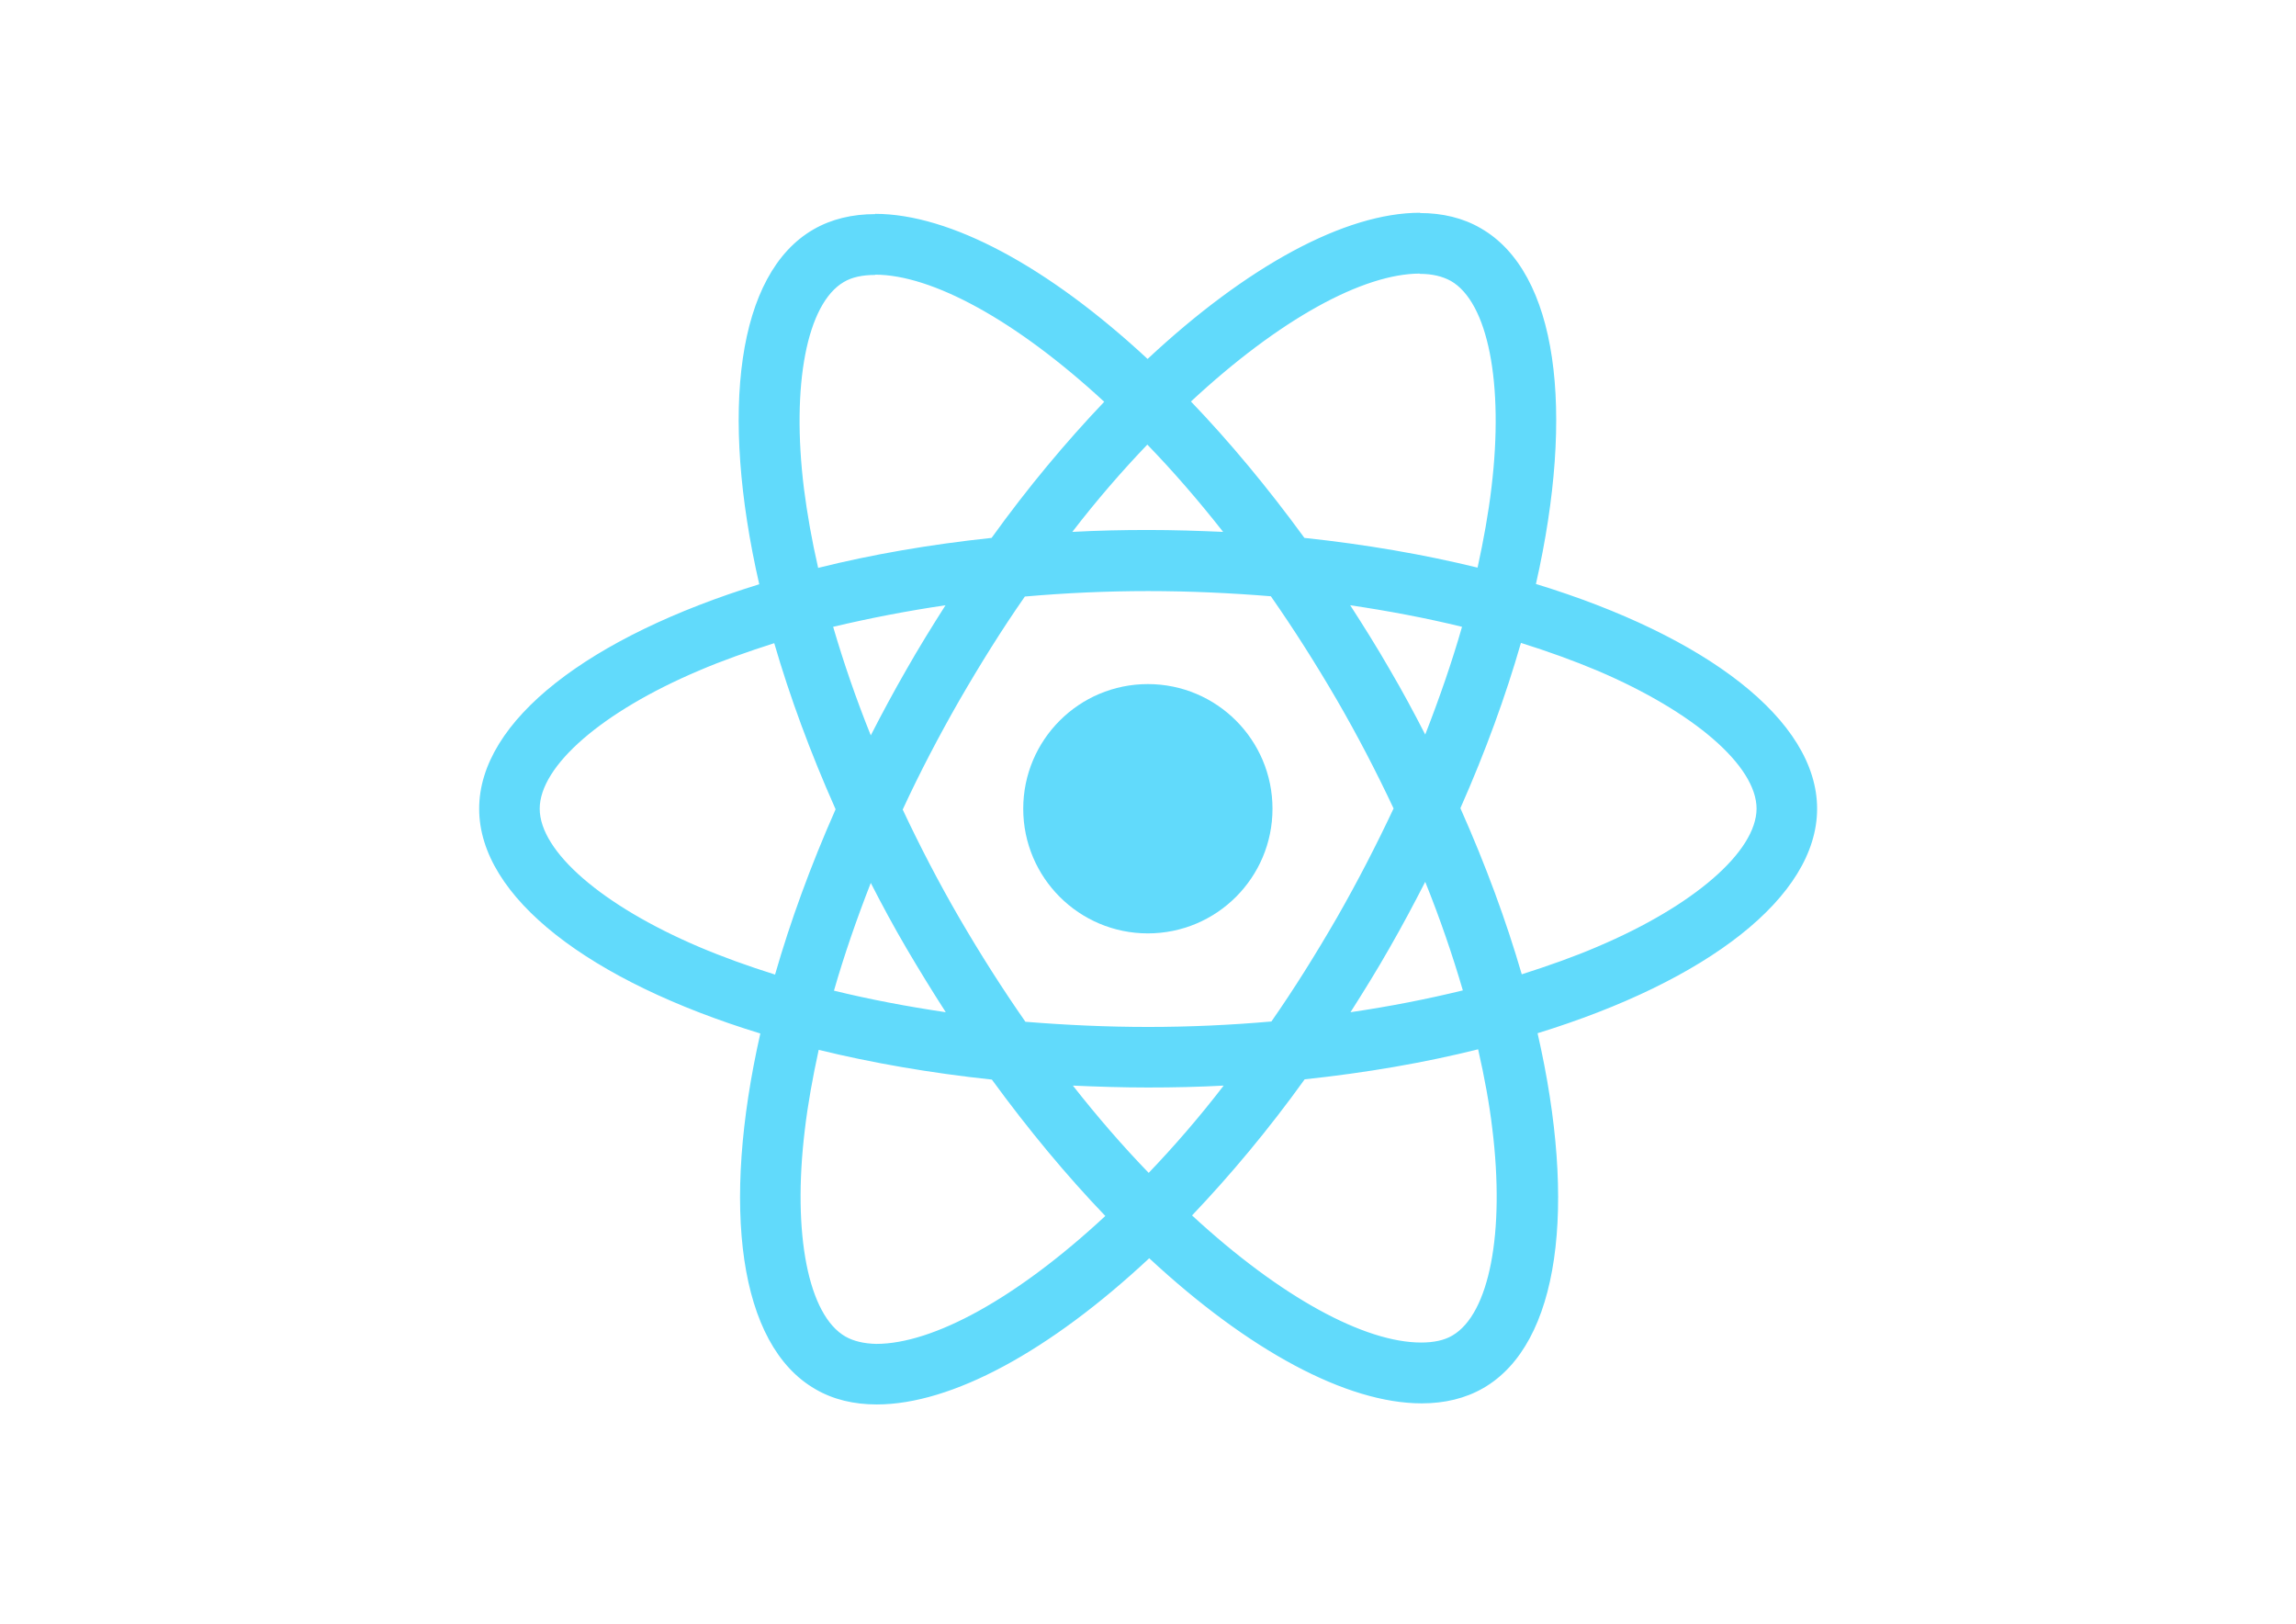
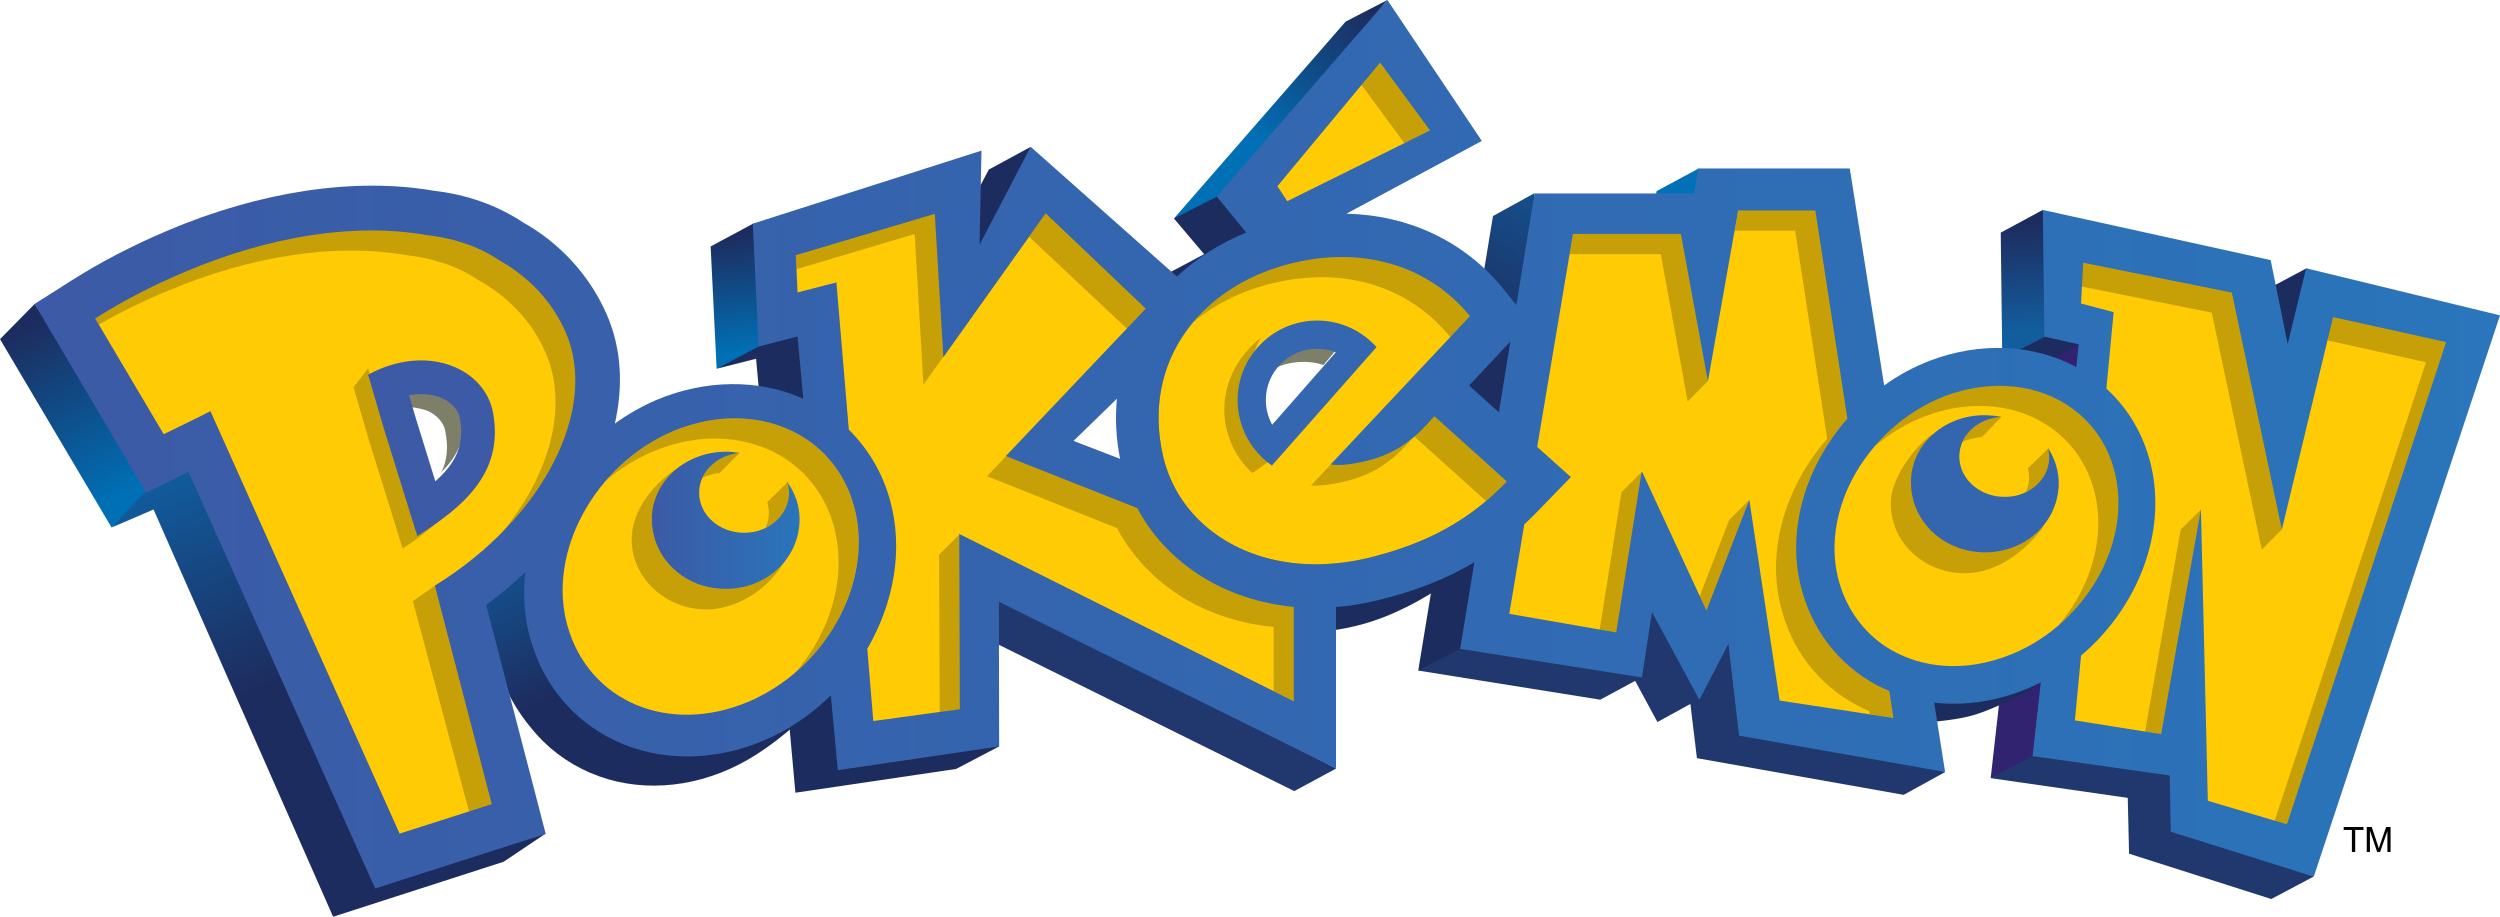
- <svg xmlns="http://www.w3.org/2000/svg" viewBox="0 0 841.9 595.3">
-   <g fill="#61DAFB">
-     <path d="M666.3 296.5c0-32.5-40.7-63.3-103.1-82.4 14.4-63.6 8-114.2-20.2-130.4-6.5-3.8-14.1-5.6-22.4-5.6v22.3c4.6 0 8.3.9 11.4 2.6 13.6 7.8 19.5 37.5 14.9 75.7-1.1 9.4-2.9 19.3-5.1 29.4-19.6-4.8-41-8.5-63.5-10.9-13.5-18.5-27.5-35.3-41.6-50 32.6-30.3 63.2-46.9 84-46.9V78c-27.5 0-63.5 19.6-99.9 53.6-36.4-33.8-72.4-53.2-99.9-53.2v22.3c20.7 0 51.4 16.5 84 46.6-14 14.7-28 31.4-41.3 49.9-22.6 2.4-44 6.1-63.6 11-2.3-10-4-19.7-5.2-29-4.7-38.2 1.1-67.9 14.6-75.8 3-1.8 6.9-2.6 11.5-2.6V78.5c-8.4 0-16 1.8-22.6 5.6-28.1 16.2-34.4 66.7-19.9 130.1-62.2 19.2-102.7 49.9-102.7 82.3 0 32.5 40.7 63.3 103.1 82.4-14.4 63.6-8 114.2 20.2 130.4 6.5 3.8 14.1 5.6 22.5 5.6 27.5 0 63.5-19.6 99.9-53.6 36.4 33.8 72.4 53.2 99.9 53.2 8.4 0 16-1.8 22.6-5.6 28.1-16.2 34.4-66.7 19.9-130.1 62-19.1 102.5-49.9 102.5-82.3zm-130.2-66.7c-3.7 12.9-8.3 26.2-13.5 39.5-4.1-8-8.4-16-13.1-24-4.6-8-9.5-15.8-14.4-23.4 14.2 2.1 27.9 4.7 41 7.9zm-45.8 106.5c-7.8 13.5-15.8 26.3-24.1 38.2-14.9 1.3-30 2-45.2 2-15.1 0-30.2-.7-45-1.9-8.3-11.9-16.4-24.6-24.2-38-7.6-13.1-14.5-26.4-20.8-39.8 6.2-13.4 13.2-26.8 20.7-39.9 7.8-13.5 15.8-26.3 24.1-38.2 14.9-1.3 30-2 45.2-2 15.1 0 30.2.7 45 1.9 8.3 11.9 16.4 24.6 24.2 38 7.6 13.1 14.5 26.4 20.8 39.8-6.3 13.4-13.2 26.8-20.7 39.9zm32.3-13c5.4 13.4 10 26.8 13.8 39.8-13.1 3.2-26.9 5.9-41.2 8 4.9-7.7 9.8-15.6 14.4-23.7 4.6-8 8.9-16.1 13-24.1zM421.2 430c-9.3-9.6-18.6-20.3-27.8-32 9 .4 18.2.7 27.5.7 9.4 0 18.7-.2 27.8-.7-9 11.7-18.3 22.4-27.5 32zm-74.4-58.9c-14.2-2.1-27.9-4.7-41-7.9 3.7-12.9 8.3-26.2 13.5-39.5 4.1 8 8.4 16 13.1 24 4.7 8 9.5 15.8 14.4 23.4zM420.7 163c9.3 9.6 18.6 20.3 27.8 32-9-.4-18.2-.7-27.5-.7-9.4 0-18.7.2-27.8.7 9-11.7 18.3-22.4 27.5-32zm-74 58.9c-4.9 7.7-9.8 15.6-14.4 23.7-4.6 8-8.9 16-13 24-5.4-13.4-10-26.8-13.8-39.8 13.1-3.1 26.9-5.8 41.2-7.9zm-90.5 125.2c-35.4-15.1-58.3-34.9-58.3-50.6 0-15.7 22.9-35.6 58.3-50.6 8.6-3.7 18-7 27.7-10.1 5.7 19.6 13.2 40 22.5 60.9-9.2 20.8-16.6 41.1-22.2 60.6-9.9-3.1-19.3-6.5-28-10.2zM310 490c-13.6-7.8-19.5-37.5-14.9-75.7 1.1-9.4 2.9-19.3 5.1-29.4 19.6 4.8 41 8.5 63.5 10.9 13.5 18.5 27.5 35.3 41.6 50-32.6 30.3-63.2 46.9-84 46.9-4.5-.1-8.3-1-11.3-2.7zm237.2-76.2c4.7 38.2-1.1 67.9-14.6 75.8-3 1.8-6.9 2.6-11.5 2.6-20.7 0-51.4-16.5-84-46.6 14-14.7 28-31.4 41.3-49.9 22.6-2.4 44-6.1 63.6-11 2.3 10.1 4.1 19.8 5.2 29.1zm38.5-66.7c-8.6 3.7-18 7-27.7 10.1-5.7-19.6-13.2-40-22.5-60.9 9.2-20.8 16.6-41.1 22.2-60.6 9.9 3.1 19.3 6.5 28.1 10.2 35.4 15.1 58.3 34.9 58.3 50.6-.1 15.7-23 35.6-58.4 50.6zM320.8 78.4z" />
-     <circle cx="420.9" cy="296.5" r="45.7" />
-     <path d="M520.5 78.1z" />
+ <svg xmlns="http://www.w3.org/2000/svg" xml:space="preserve" enable-background="new 0 0 280 103" viewBox="0 0 269.469 98.814" height="98.814" width="269.469" y="0px" x="0px" id="Layer_1" version="1.1">
+   <defs id="defs202" />
+   <linearGradient gradientTransform="translate(-408,-677.5)" y2="714.041" x2="416.734" y1="732.71" x1="426.751" gradientUnits="userSpaceOnUse" id="SVGID_1_">
+     <stop id="stop12" style="stop-color:#0070B6" offset="0" />
+     <stop id="stop14" style="stop-color:#1D2C5E" offset="1" />
+   </linearGradient>
+   <polygon transform="translate(-5.451,-1.686)" style="fill:url(#SVGID_1_)" id="polygon16" points="5.451,38.243 17.477,58.544 22.278,53.965 9.189,34.446 " />
+   <polygon transform="translate(-5.451,-1.686)" style="fill:#0071b9" id="polygon18" points="184.009,22.288 183.544,24.964 189.296,23.108 188.579,19.83 " />
+   <linearGradient gradientTransform="translate(-408,-677.5)" y2="680.949" x2="561.642" y1="694.573" x1="548.927" gradientUnits="userSpaceOnUse" id="SVGID_2_">
+     <stop id="stop21" style="stop-color:#0070B6" offset="0" />
+     <stop id="stop23" style="stop-color:#1D2C5E" offset="1" />
+   </linearGradient>
+   <polygon transform="translate(-5.451,-1.686)" style="fill:url(#SVGID_2_)" id="polygon25" points="150.495,4.012 131.987,25.236 137.373,23.687 154.994,1.686 " />
+   <polygon transform="translate(-5.451,-1.686)" style="fill:#1d2c5e" id="polygon27" points="249.507,33.031 254.05,30.61 252.752,41.986 " />
+   <polygon transform="translate(-5.451,-1.686)" style="fill:#1d2c5e" id="polygon29" points="221.271,40.326 225.309,41.153 230.463,38.651 225.99,36.982 " />
+   <linearGradient gradientTransform="translate(-408,-677.5)" y2="704.548" x2="491.937" y1="717.286" x1="493.453" gradientUnits="userSpaceOnUse" id="SVGID_3_">
+     <stop id="stop32" style="stop-color:#0070B6" offset="0" />
+     <stop id="stop34" style="stop-color:#1D2C5E" offset="1" />
+   </linearGradient>
+   <polygon transform="translate(-5.451,-1.686)" style="fill:url(#SVGID_3_)" id="polygon36" points="82.049,28.247 82.695,41.43 88.331,39.153 86.644,25.782 " />
+   <linearGradient gradientTransform="translate(-408,-677.5)" y2="703.336" x2="631.742" y1="714.834" x1="632.348" gradientUnits="userSpaceOnUse" id="SVGID_4_">
+     <stop id="stop39" style="stop-color:#125D9E" offset="0" />
+     <stop id="stop41" style="stop-color:#1D2C5E" offset="1" />
+   </linearGradient>
+   <polygon transform="translate(-5.451,-1.686)" style="fill:url(#SVGID_4_)" id="polygon43" points="225.641,24.313 221.105,26.761 221.271,40.326 225.837,37.986 227.27,31.42 " />
+   <polygon transform="translate(-5.451,-1.686)" style="fill:#312370" id="polygon45" points="225.018,41.191 220.023,85.561 228.008,83.986 229.572,38.798 " />
+   <polygon transform="translate(-5.451,-1.686)" style="fill:#21386e" id="polygon47" points="234.796,87.688 234.938,93.705 250.266,98.59 254.828,96.172 239.788,84.52 224.553,83.182 220.023,85.561 " />
+   <polygon transform="translate(-5.451,-1.686)" style="fill:#21386e" id="polygon49" points="177.934,77.105 181.701,75.076 184.102,79.512 187.652,77.561 188.359,83.409 210.643,87.361 215.096,84.912 184.368,66.189 162.57,69.925 158.318,73.966 " />
+   <linearGradient gradientTransform="translate(-408,-677.5)" y2="719.489" x2="576.568" y1="698.261" x1="589.911" gradientUnits="userSpaceOnUse" id="SVGID_5_">
+     <stop id="stop52" style="stop-color:#125D9E" offset="0" />
+     <stop id="stop54" style="stop-color:#1D2C5E" offset="1" />
+   </linearGradient>
+   <polygon transform="translate(-5.451,-1.686)" style="fill:url(#SVGID_5_)" id="polygon56" points="170.838,22.514 166.377,24.969 158.318,73.966 162.832,71.621 170.568,44.11 " />
+   <polygon transform="translate(-5.451,-1.686)" style="fill:#1d2c5e" id="polygon58" points="135.24,29.081 131.686,30.974 131.985,32.159 140.443,26.786 136.747,22.82 131.987,25.236 " />
+   <polygon transform="translate(-5.451,-1.686)" style="fill:#21386e" id="polygon60" points="144.957,86.958 108.617,68.957 113.179,65.508 149.479,84.516 " />
+   <polygon transform="translate(-5.451,-1.686)" style="fill:#1d2c5e" id="polygon62" points="112.032,19.963 106.525,30.406 112.344,28.644 116.543,17.516 " />
+   <linearGradient gradientTransform="translate(-413.451,-679.186)" y2="750.203" x2="480.919" y1="732.31" x1="471.821" gradientUnits="userSpaceOnUse" id="SVGID_6_">
+     <stop id="stop65" style="stop-color:#105FA1" offset="0" />
+     <stop id="stop67" style="stop-color:#1D2C5E" offset="1" />
+   </linearGradient>
+   <path style="fill:url(#SVGID_6_)" id="path69" d="m 56.633,61.419 -4.646,3.189 c 0,0 0.986,5.184 2.257,8.79 1.278,3.619 4.32,6.526 4.32,6.526 1.954,1.91 4.349,3.3 7.021,4.08 5.139,1.479 10.939,0.515 15.918,-2.66 1.302,-0.824 3.069,-2.143 4.155,-3.184 C 80.764,81.13 56.633,61.419 56.633,61.419 Z" />
+   <polygon transform="translate(-5.451,-1.686)" style="fill:#1d2c5e" id="polygon71" points="86.947,40.355 91.187,87.131 108.511,84.568 113.146,82.139 91.647,37.551 87.224,39.041 82.695,41.43 " />
+   <linearGradient gradientTransform="translate(-408,-677.5)" y2="750.612" x2="448.022" y1="726.202" x1="437.492" gradientUnits="userSpaceOnUse" id="SVGID_7_">
+     <stop id="stop74" style="stop-color:#105FA1" offset="0" />
+     <stop id="stop76" style="stop-color:#1D2C5E" offset="1" />
+   </linearGradient>
+   <polygon transform="translate(-5.451,-1.686)" style="fill:url(#SVGID_7_)" id="polygon78" points="22.001,56.602 41.357,100.5 59.746,94.568 64.236,91.55 26.068,51.615 21.292,54.477 17.477,58.544 " />
+   <path style="fill:#1d2c5e" id="path80" d="m 208.381,75.627 0.26,2.155 c 1.584,-0.178 3.248,-0.383 4.672,-0.89 1.66,-0.568 5.266,-2.174 6.637,-3.357 -0.514,0.187 -8.963,2.377 -11.569,2.092" />
+   <path style="fill:#1d2c5e" id="path82" d="m 143.322,64.418 0.69,3.47 c 3.722,-0.554 6.917,-1.931 10.058,-3.819 1.971,-1.174 4.135,-2.945 4.818,-3.417 -0.482,0.308 -15.566,3.766 -15.566,3.766 z" />
+   <g transform="translate(-5.451,-1.686)" id="g84">
+     <path style="fill:#ffcb05" id="path86" d="M 46.389,96.338 44.952,93.145 26.6,52.186 l -0.377,-0.84 -0.834,0.385 -0.557,0.256 -3.267,1.604 C 21.083,52.783 20.283,51.429 19.727,50.49 L 12.34,38.006 10.408,34.747 13.604,32.722 c 3.023,-1.928 6.437,-3.709 10.151,-5.295 7.395,-3.15 14.943,-4.816 21.826,-4.816 2.264,0 4.455,0.183 6.513,0.541 3.431,0.391 6.604,1.517 9.225,3.263 3.906,2.184 6.981,5.572 8.718,9.58 1.426,3.294 1.704,7.152 0.798,11.154 l -0.532,2.351 1.953,-1.416 c 1.316,-0.955 2.746,-1.771 4.25,-2.426 2.6,-1.099 5.29,-1.66 7.985,-1.66 2.551,0 4.963,0.505 7.17,1.498 l 1.423,0.638 -0.143,-1.553 -0.619,-6.711 -0.1,-1.064 -1.036,0.269 -3.109,0.806 -0.545,-11.427 22.774,-7.276 -0.184,8.881 1.715,0.44 4.974,-9.532 14.897,13.212 0.621,0.553 0.606,-0.57 c 2.041,-1.918 4.46,-3.457 7.189,-4.574 l 1.14,-0.466 -0.781,-0.953 -2.686,-3.274 17.103,-19.714 8.957,13.365 -13.711,7.37 -3.045,1.638 3.457,0.073 c 6.5,0.137 12.256,2.887 16.205,7.742 l 1.428,1.761 0.92,1.131 -1.528,1.622 -1.019,1.082 -3.426,3.654 -0.637,0.679 0.689,0.622 3.211,2.891 1.242,1.117 0.266,-1.648 1.232,-7.627 0.315,-1.958 0.01,0.011 0.324,-2 1.839,-11.26 16.418,0 0.77,0 0.13,-0.759 0.321,-1.928 14.785,0 3.582,22.621 0.233,1.465 1.2,-0.871 c 1.451,-1.054 3.054,-1.921 4.766,-2.576 2.279,-0.86 4.625,-1.299 6.967,-1.299 2.788,0 5.495,0.644 7.836,1.861 0.062,0.045 0.15,0.103 0.27,0.151 l 1.111,0.446 0.131,-1.192 0.268,-2.465 0.088,-0.808 -0.795,-0.177 -2.998,-0.67 -0.146,-11.792 22.857,5.031 1.717,8.485 1.775,0.035 1.771,-7.302 19.06,4.635 -19.478,58.703 -13.938,-4.377 -0.099,-5.407 -0.014,-0.775 -0.769,-0.108 -13.908,-1.963 0.787,-7.069 0.187,-1.682 -1.505,0.771 c -0.713,0.363 -1.403,0.668 -2.055,0.908 -2.274,0.86 -4.603,1.295 -6.922,1.295 -0.671,0 -1.345,-0.037 -2.001,-0.111 l -1.188,-0.133 0.186,1.18 0.979,6.217 -20.291,-3.579 -1.063,-9.226 -0.342,-2.957 -1.367,2.643 -2.336,4.505 -4.301,-7.94 -1.293,-2.385 -0.408,2.68 -0.937,6.146 -17.784,-2.799 1.379,-8.435 0.315,-1.934 -1.681,1.005 c -2.911,1.745 -6.254,3.058 -10.217,4.015 -1.385,0.338 -2.832,0.572 -4.305,0.694 l -0.834,0.07 0,0.837 0,15.918 -35.023,-17.309 -1.316,-0.649 0.001,1.467 0.024,14.804 -15.659,2.307 -0.658,-7.109 -0.178,-1.902 -1.365,1.338 c -2.069,2.025 -4.4,3.595 -6.927,4.667 -2.585,1.099 -5.252,1.655 -7.925,1.655 -2.669,0 -5.177,-0.558 -7.455,-1.649 -4.22,-2.03 -7.264,-5.713 -8.57,-10.36 C 62.87,68.121 62.701,65.816 62.99,63.45 l 0.309,-2.52 -1.838,1.75 c -1.296,1.23 -2.692,2.405 -4.152,3.484 l -0.495,0.365 0.156,0.595 5.275,20.248 0.932,3.593 -3.532,1.123 -9.932,3.18 -3.324,1.07 0,0 z m 4.458,-54.356 c -0.512,0 -1.041,0.047 -1.574,0.143 l -0.676,0.13 -0.998,0.192 0.301,0.972 0.196,0.632 2.84,9.293 0.284,0.893 0.422,1.34 1.05,-0.934 0.697,-0.621 c 2.753,-2.474 3.718,-4.986 3.137,-8.154 -0.366,-1.901 -1.838,-2.848 -2.684,-3.244 -0.884,-0.426 -1.896,-0.642 -2.995,-0.642 l 0,0 z m 76.135,0.305 -1.775,1.728 -4.675,4.543 -1.018,0.989 1.325,0.512 5.014,1.935 1.54,0.593 -0.318,-1.618 c -0.414,-2.09 -0.522,-4.182 -0.328,-6.217 l 0.235,-2.465 0,0 z m 20.416,-5.167 c -1.939,0 -3.815,0.834 -5.148,2.286 -2.022,2.208 -2.415,5.465 -0.977,8.103 l 0.381,0.715 0.613,1.143 0.863,-0.966 0.555,-0.615 6.858,-7.83 0.539,-0.62 0.865,-0.994 -1.234,-0.457 -0.769,-0.284 c -0.807,-0.316 -1.671,-0.481 -2.546,-0.481 l 0,0 z" />
+   </g>
+   <path style="fill:#7d7f68" id="path88" d="m 152.438,47.032 c -0.066,0.058 -0.127,0.132 -0.179,0.208 0.069,-0.063 0.136,-0.118 0.207,-0.176 l -0.028,-0.032 z" />
+   <polygon transform="translate(-5.451,-1.686)" style="fill:#7d7f68" id="polygon90" points="163.802,43.241 167.227,39.587 166.055,40.831 166.089,40.674 165.053,41.767 161.631,45.41 164.837,48.294 165.418,44.702 167.014,46.131 " />
+   <polygon transform="translate(-5.451,-1.686)" style="fill:#7d7f68" id="polygon92" points="163.802,43.241 167.014,46.131 168.244,38.505 167.227,39.587 " />
+   <path style="fill:#7d7f68" id="path94" d="m 115.715,47.522 0.052,0.022 -0.052,-0.022 z" />
+   <path style="fill:#c7a008" id="path96" d="m 134.677,50.694 c 0.274,0.277 0.021,0.078 0.328,0.288 l 2.095,-1.477 c -0.311,-0.22 -0.619,-0.456 -0.902,-0.72 -3.04,-2.77 -2.25,-9 -0.278,-12.41 -5.191,4.188 -4.921,10.635 -1.243,14.319" />
+   <path style="fill:#c7a008" id="path98" d="m 159.967,54.182 c -3.46,2.862 -7.404,4.728 -12.615,5.987 -1.139,0.261 -2.255,0.451 -3.347,0.547 -8.271,0.813 -15.21,-2.985 -17.843,-9.145 -0.328,-0.746 -0.581,-1.501 -0.772,-2.307 -1.218,-5.188 -0.178,-9.824 2.385,-13.458 0.254,-0.352 0.521,-0.689 0.801,-1.032 -0.131,0.112 -0.265,0.208 -0.374,0.313 -0.985,0.877 -1.857,1.838 -2.598,2.888 -2.566,3.634 -3.606,8.273 -2.377,13.453 0.188,0.806 0.437,1.572 0.758,2.301 2.634,6.174 9.575,9.97 17.839,9.163 1.101,-0.106 2.213,-0.288 3.353,-0.563 5.217,-1.259 9.158,-3.117 12.618,-5.979 0.845,-0.695 1.66,-1.453 2.451,-2.282 l -0.073,-0.07 c -0.079,0.068 -0.138,0.127 -0.206,0.184" />
+   <polygon transform="translate(-5.451,-1.686)" style="fill:#c7a008" id="polygon100" points="107.129,40.185 116.37,27.199 115.995,26.853 107.079,39.377 " />
+   <polygon transform="translate(-5.451,-1.686)" style="fill:#c7a008" id="polygon102" points="168.244,38.505 167.014,46.131 165.418,44.702 164.837,48.294 161.631,45.41 165.053,41.767 166.089,40.674 166.055,40.831 167.227,39.587 " />
+   <polygon transform="translate(-5.451,-1.686)" style="fill:#c7a008" id="polygon104" points="156.825,17.115 160.061,15.727 154.146,8.136 152.208,10.843 " />
+   <path style="fill:#c7a008" id="path106" d="M 61.785,34.235 C 46.849,16.04 19.936,25.82 10.263,34.331 l 0.378,0.653 c 2.224,-1.276 4.569,-2.43 7.036,-3.465 9.608,-4.104 18.768,-5.307 26.112,-4.022 2.596,0.298 5.346,1.068 7.739,2.67 3.313,1.855 5.824,4.494 7.292,7.876 2.605,5.99 0.31,13.955 -5.825,20.623 7.695,-7.061 12.96,-13.817 8.79,-24.431 z" />
+   <path style="fill:#c7a008" id="path108" d="m 92.257,55.433 c -0.07,-0.33 -0.14,-0.665 -0.247,-0.988 -0.841,-3.025 -2.648,-5.44 -5.017,-7.047 -3.834,-2.604 -9.186,-3.139 -14.52,-0.887 -2.806,1.213 -5.246,3.08 -7.175,5.31 1.483,-1.276 3.178,-2.339 5.009,-3.131 5.322,-2.259 10.674,-1.725 14.521,0.876 2.369,1.609 4.161,4.023 5.02,7.044 0.095,0.324 0.169,0.664 0.243,1.005 0.228,1.15 0.334,2.313 0.29,3.504 -0.111,3.482 -1.402,6.988 -3.549,9.982 -0.346,0.474 -0.71,0.916 -1.087,1.354 1.222,-1.055 2.313,-2.222 3.245,-3.529 2.156,-2.975 3.444,-6.488 3.558,-9.991 0.048,-1.169 -0.049,-2.351 -0.291,-3.502" />
+   <path style="fill:#c7a008" id="path110" d="m 77.55,50.992 c -0.021,0.033 2.167,-2.168 2.142,-2.168 -2.737,-0.104 -3.894,2.477 -3.989,2.68 0.562,-0.272 1.182,-0.449 1.847,-0.512" />
+   <path style="fill:#c7a008" id="path112" d="m 82.705,54.147 c 0.111,0.371 0.169,0.74 0.169,1.144 0,0.57 -0.127,1.117 -0.358,1.621 0.438,-0.229 3.603,-1.764 2.376,-5.016 0.066,0.1 -2.266,2.241 -2.187,2.251" />
+   <path style="fill:#c7a008" id="path114" d="m 70.255,55.957 c 0,-1.338 2.291,-4.584 3.005,-5.667 -3.618,2.3 -5.176,5.404 -5.176,7.849 0,4.189 3.681,7.558 8.082,7.558 2.082,0 5.895,-1.101 8.389,-5.137 -1.307,0.86 -4.629,2.918 -6.372,2.918 -4.4,-0.001 -7.928,-3.309 -7.928,-7.521" />
+   <polygon transform="translate(-5.451,-1.686)" style="fill:#c7a008" id="polygon116" points="106.678,61.477 106.735,78.432 109.426,78.586 108.894,59.258 " />
+   <polygon transform="translate(-5.451,-1.686)" style="fill:#c7a008" id="polygon118" points="91.232,29.197 91.287,30.703 104.04,26.906 104.985,43.146 107.113,40.164 106.659,23.867 " />
+   <polygon transform="translate(-5.451,-1.686)" style="fill:#c7a008" id="polygon120" points="129.783,35.012 117.804,24.018 116.37,27.199 126.913,37.104 " />
+   <path style="fill:#c7a008" id="path122" d="m 122.511,53.814 -14.064,-4.65 -2.049,2.164 14.011,5.607 c 1.589,2.994 3.997,5.559 7.029,7.434 2.935,1.795 6.289,2.87 9.841,3.211 l 0,6.92 2.172,1.084 0.687,-10.396 -17.627,-11.374 z" />
+   <path style="fill:#c7a008" id="path124" d="m 145.095,51.858 c 3.454,-0.833 5.446,-2.635 7.161,-4.618 -1.287,1.056 -7.739,2.462 -8.823,2.829 l -2.125,2.263 c 0.971,0.086 2.595,-0.176 3.787,-0.474" />
+   <path style="fill:#c7a008" id="path126" d="m 138.813,27.943 c -6.369,0.834 -9.688,6.181 -10.237,6.832 2.352,-1.987 5.3,-3.462 8.62,-4.248 7.881,-1.906 14.83,0.497 19.125,5.807 l 2.658,-2.25 c -4.254,-5.218 -12.287,-8.041 -20.166,-6.141" />
+   <path style="fill:#c7a008" id="path128" d="m 160.174,53.998 c 0.768,-0.646 2.133,-1.299 2.859,-2.06 l -8.528,-7.62 c -0.653,0.781 -1.245,2.068 -2.042,2.745 l 7.711,6.935 z" />
+   <path style="fill:#c7a008" id="path130" d="m 203.938,74.418 c -8.947,-7.354 -8.412,-23.123 -4.02,-28.126 l -3.942,-24.715 -8.622,1.113 -0.384,2.177 6.524,0 3.455,22.424 c -4.396,5.019 -6.52,11.743 -5.051,17.899 1.137,4.757 4.059,8.607 8.265,10.834 0.423,0.232 0.86,0.434 1.307,0.625 l 0.056,0.329 2.565,0.405 c 0,-10e-4 0.267,-2.751 -0.153,-2.965 z" />
+   <polygon transform="translate(-5.451,-1.686)" style="fill:#c7a008" id="polygon132" points="175.001,26.9 174.63,29.078 184.464,29.078 187.361,44.959 189.543,42.755 187.249,25.99 " />
+   <polygon transform="translate(-5.451,-1.686)" style="fill:#c7a008" id="polygon134" points="191.836,57.73 188.661,65.932 189.447,68.066 193.988,55.575 " />
+   <polygon transform="translate(-5.451,-1.686)" style="fill:#c7a008" id="polygon136" points="182.407,52.564 180.221,54.747 177.878,69.561 180.122,70.418 " />
+   <path style="fill:#c7a008" id="path138" d="m 221.123,46.146 c 1.287,0.919 2.385,2.082 3.211,3.465 0.652,1.061 1.145,2.249 1.46,3.553 1.071,4.453 -0.21,9.269 -3.041,13.133 -0.285,0.392 -0.599,0.771 -0.899,1.143 1.15,-0.989 15.118,-11.292 1.471,-24.824 -15.01,-4.948 -20.692,4.845 -21.223,5.466 1.586,-1.348 3.416,-2.463 5.398,-3.221 5.08,-1.924 10.078,-1.257 13.623,1.285" />
+   <path style="fill:#c7a008" id="path140" d="m 213.556,47.122 c 0.042,0.095 2.155,-2.202 2.198,-2.202 -2.671,0.11 -3.954,1.399 -3.822,1.994 -0.16,0.231 -0.29,0.46 -0.392,0.713 0.57,-0.284 1.624,-0.502 2.016,-0.505" />
+   <path style="fill:#c7a008" id="path142" d="m 218.578,50.479 c 0.096,0.358 0.142,0.733 0.134,1.136 -0.024,0.516 -0.158,0.989 -0.354,1.43 0.406,-0.183 3.643,-1.188 2.407,-4.75 0.032,0.101 -2.222,2.186 -2.187,2.184" />
+   <path style="fill:#c7a008" id="path144" d="m 211.487,61.789 c 3.021,0.129 6.362,-1.727 8.758,-5.007 -6.148,1.261 -12.611,-8.977 -11.963,-9.979 -2.323,1.684 -4.379,4.932 -4.473,7.202 -0.16,4.209 3.267,7.608 7.678,7.784" />
+   <polygon transform="translate(-5.451,-1.686)" style="fill:#c7a008" id="polygon146" points="250.629,90.15 252.07,91.114 269.658,38.329 256.495,35.287 256.33,38.379 266.948,40.735 " />
+   <polygon transform="translate(-5.451,-1.686)" style="fill:#c7a008" id="polygon148" points="229.742,29.629 229.857,32.577 243.852,35.388 249.24,60.941 251.421,58.743 246.288,32.927 " />
+   <polygon transform="translate(-5.451,-1.686)" style="fill:#c7a008" id="polygon150" points="240.512,58.748 236.659,80.54 238.878,81.259 242.703,56.602 " />
+   <polygon transform="translate(-5.451,-1.686)" style="fill:#c7a008" id="polygon152" points="58.896,88.536 52.35,64.803 49.954,66.479 56.021,89.216 " />
+   <path style="fill:#c7a008" id="path154" d="m 51.746,51.162 c -1.51,1.602 -4.857,4.715 -6.764,5.943 l -1.158,-3.718 -2.536,-8.152 -1.612,-5.519 -1.573,2.019 1.606,5.527 2.536,8.146 1.153,3.729 c 2.611,-1.682 6.409,-4.839 8.348,-7.975" />
+   <path style="fill:#7d7f68" id="path156" d="m 144.498,37.129 c -2.066,-0.795 -4.992,-0.556 -6.572,1.173 -0.367,0.401 -1.081,1.424 -1.307,1.881 1.529,-1.216 4.252,-1.479 6.037,-0.835 l 1.842,-2.219 z" />
+   <path style="fill:#7d7f68" id="path158" d="m 49.857,44.493 c -0.232,-1.22 -1.427,-2.189 -2.013,-2.458 -1.048,-0.506 -2.861,-0.585 -4.185,-0.344 0.238,0.822 0.511,1.786 0.627,2.181 0.537,0.075 1.419,0.235 1.882,0.446 0.581,0.28 1.597,0.94 1.833,2.168 0.316,1.639 0.233,3.171 -0.45,4.415 1.873,-1.838 2.782,-3.837 2.306,-6.408" />
+   <g transform="translate(-5.451,-1.686)" id="g160">
+     <g id="g162">
+       <path style="fill:#3c5aa6" id="path164" d="M 58.588,46.145 C 57.689,41.321 51.381,38.662 45.127,42.073 l 1.612,5.521 2.536,8.159 1.157,3.716 c 4.692,-3.017 9.408,-6.642 8.156,-13.324 z m -6.212,7.418 c -0.683,-2.229 -2.181,-7.042 -2.181,-7.042 0.007,0.022 -0.295,-1.03 -0.653,-2.234 1.326,-0.237 2.6,-0.141 3.648,0.363 0.586,0.279 1.616,0.93 1.841,2.164 0.518,2.774 -0.417,4.754 -2.655,6.749 z" />
+     </g>
+   </g>
+   <g transform="translate(-5.451,-1.686)" id="g166">
+     <g id="g168">
+       <path style="fill:#3567b0" id="path170" d="m 153.223,38.491 c -3.496,-3.207 -8.93,-2.958 -12.119,0.535 -3.208,3.487 -2.956,8.924 0.545,12.118 0.285,0.275 0.593,0.5 0.903,0.721 l 11.277,-12.771 c -0.199,-0.208 -0.399,-0.415 -0.606,-0.603 z m -10.648,8.983 c -1.103,-2.025 -0.88,-4.596 0.769,-6.398 1.586,-1.728 4.016,-2.22 6.088,-1.421 l -6.857,7.819 z" />
+     </g>
+   </g>
+   <polygon transform="translate(-5.451,-1.686)" style="fill:#1e2d5f" id="polygon172" points="168.291,37.089 162.046,43.106 167.979,48.434 " />
+   <path style="fill:#3466af" id="path174" d="m 220.748,48.295 c 0.095,0.379 0.144,0.754 0.132,1.153 -0.104,2.386 -2.347,4.228 -5.021,4.103 -2.672,-0.092 -4.771,-2.12 -4.666,-4.5 0.09,-2.231 2.078,-3.997 4.533,-4.11 -0.466,-0.105 -0.953,-0.16 -1.461,-0.178 -4.473,-0.193 -8.129,2.975 -8.283,6.919 -0.172,4.218 3.209,7.657 7.611,7.848 4.479,0.179 8.133,-3 8.311,-7.198 0.052,-1.455 -0.378,-2.85 -1.156,-4.037" />
+   <linearGradient gradientTransform="matrix(1,0,0,-1,-569.451,-926.686)" y2="-982.769" x2="655.635" y1="-982.769" x1="639.706" gradientUnits="userSpaceOnUse" id="SVGID_8_">
+     <stop id="stop177" style="stop-color:#3C5AA6" offset="0" />
+     <stop id="stop179" style="stop-color:#2B73B9" offset="0.933" />
+     <stop id="stop181" style="stop-color:#2A75BB" offset="1" />
+   </linearGradient>
+   <path style="fill:url(#SVGID_8_)" id="path183" d="m 85.053,53.112 c 0,2.396 -2.179,4.316 -4.848,4.316 -2.676,0 -4.847,-1.921 -4.847,-4.316 0,-2.233 1.91,-4.074 4.358,-4.288 -0.469,-0.085 -0.957,-0.134 -1.461,-0.134 -4.472,0 -8,3.317 -8,7.267 0,4.215 3.529,7.521 7.928,7.521 4.476,0 8.001,-3.308 8.001,-7.521 0,-1.459 -0.482,-2.834 -1.311,-3.966 0.112,0.341 0.18,0.719 0.18,1.121" />
+   <g transform="translate(-5.451,-1.686)" id="g185">
+     <g id="g187">
+       <linearGradient gradientTransform="matrix(1,0,0,-1,-564,-925)" y2="-974.57" x2="838.921" y1="-974.57" x1="573.178" gradientUnits="userSpaceOnUse" id="SVGID_9_">
+         <stop id="stop190" style="stop-color:#3C5AA6" offset="0" />
+         <stop id="stop192" style="stop-color:#2B73B9" offset="0.933" />
+         <stop id="stop194" style="stop-color:#2A75BB" offset="1" />
+       </linearGradient>
+       <path style="fill:url(#SVGID_9_)" id="path196" d="m 254.02,30.598 -1.986,8.185 -1.834,-9.063 -24.559,-5.406 0.172,13.656 3.701,0.83 -0.267,2.463 c -0.048,-0.019 -0.078,-0.048 -0.104,-0.069 -4.588,-2.421 -10.276,-2.669 -15.629,-0.647 -1.796,0.687 -3.463,1.59 -4.975,2.688 l -3.705,-23.388 -16.333,0 -0.45,2.689 -17.191,0 -1.963,12.023 -1.426,-1.761 c -4.166,-5.118 -10.205,-7.937 -16.895,-8.077 l 14.596,-7.845 -10.178,-15.189 -18.389,21.189 3.174,3.87 c -2.875,1.175 -5.387,2.795 -7.468,4.752 l -15.767,-13.989 -5.513,10.566 0.212,-10.154 -24.651,7.875 0.632,13.244 4.194,-1.088 0.62,6.712 c -4.792,-2.152 -10.552,-2.099 -15.894,0.158 -1.583,0.69 -3.059,1.538 -4.419,2.524 0.924,-4.089 0.705,-8.12 -0.853,-11.715 -1.84,-4.248 -5.078,-7.759 -9.048,-9.974 -2.783,-1.854 -6.1,-3.009 -9.571,-3.402 -8.53,-1.491 -18.773,0.04 -28.854,4.335 -3.706,1.581 -7.163,3.375 -10.281,5.361 l -3.941,2.499 2.38,4.019 7.386,12.483 c 0,0 2.26,3.825 2.275,3.823 l 3.994,-1.963 0.557,-0.256 18.353,40.961 1.77,3.937 4.098,-1.32 9.93,-3.181 4.352,-1.383 -1.148,-4.43 -5.274,-20.245 c 1.517,-1.123 2.933,-2.314 4.24,-3.561 -0.295,2.419 -0.14,4.868 0.526,7.212 1.379,4.908 4.593,8.785 9.053,10.933 4.817,2.315 10.694,2.321 16.131,0.015 2.727,-1.157 5.152,-2.845 7.207,-4.854 l 0.749,8.063 17.39,-2.561 -0.027,-15.593 36.337,17.959 0,-17.389 c 1.458,-0.122 2.946,-0.352 4.442,-0.719 4.002,-0.967 7.427,-2.293 10.47,-4.116 l -1.526,9.339 19.592,3.083 1.075,-7.05 5.117,9.453 3.128,-6.027 1.143,9.896 22.213,3.916 -1.178,-7.473 c 3.041,0.344 6.246,-0.064 9.342,-1.232 0.733,-0.271 1.457,-0.601 2.15,-0.955 l -0.885,7.951 14.784,2.086 0.11,6.063 15.416,4.839 20.071,-60.495 -20.9,-5.08 z m -86.793,8.99 1.019,-1.083 -1.231,7.627 -3.211,-2.892 3.423,-3.652 z m -13.018,-31.156 5.382,7.311 -15.387,7.628 -1.063,-1.615 11.068,-13.324 z M 52.32,64.809 58.459,88.364 48.523,91.538 28.134,46.004 c -1.109,0.583 -3.157,1.561 -5.038,2.483 L 15.713,36.015 c 2.936,-1.875 6.156,-3.537 9.581,-4.984 9.612,-4.088 18.783,-5.308 26.118,-4.012 2.595,0.292 5.342,1.057 7.748,2.654 3.301,1.859 5.826,4.505 7.282,7.875 3.551,8.206 -2.381,20.015 -14.122,27.261 z m 45.681,-4.192 c -0.114,3.507 -1.402,7.021 -3.558,9.994 -2.051,2.875 -4.916,5.248 -8.287,6.699 -8.62,3.652 -17.24,0 -19.543,-8.184 -2.231,-7.913 2.96,-17.333 11.312,-20.931 5.334,-2.252 10.686,-1.718 14.52,0.887 2.368,1.606 4.174,4.021 5.017,7.047 0.106,0.321 0.176,0.658 0.247,0.988 0.241,1.153 0.338,2.335 0.292,3.5 z m 46.901,16.653 -36.055,-18.033 0.064,18.894 -9.327,1.272 -0.65,-7.788 c 2.88,-4.938 3.933,-10.757 2.43,-16.093 -0.825,-2.933 -2.349,-5.479 -4.42,-7.519 l -1.338,-15.879 -4.188,1.086 -0.185,-4.015 14.978,-4.46 0.918,15.448 11.034,-15.503 10.787,10.273 -15.085,15.892 14.172,5.606 c 1.583,3 3.998,5.549 7.028,7.427 2.929,1.808 6.285,2.877 9.835,3.228 l 0.002,10.164 0,0 z m -18.721,-26.126 -5.015,-1.935 4.675,-4.544 c -0.2,2.086 -0.097,4.267 0.34,6.479 z m 39.237,4.724 c -3.46,2.862 -7.404,4.728 -12.615,5.987 -1.139,0.261 -2.255,0.451 -3.347,0.547 -8.271,0.813 -15.21,-2.985 -17.843,-9.145 -0.328,-0.746 -0.581,-1.501 -0.772,-2.307 -1.218,-5.188 -0.178,-9.825 2.385,-13.458 0.738,-1.06 1.614,-2.026 2.598,-2.896 2.414,-2.154 5.496,-3.72 9,-4.562 7.879,-1.9 14.818,0.505 19.072,5.725 L 148.882,51.74 c 1.018,0.192 2.637,-0.075 3.832,-0.361 3.576,-0.872 5.577,-2.77 7.34,-4.838 l 6,5.398 1.818,1.642 c -0.788,0.815 -1.616,1.584 -2.454,2.287 z m 31.853,21.327 -3.266,-21.635 -4.619,11.935 -6.916,-14.917 -0.078,0 -2.733,17.275 -11.527,-2.006 1.621,-9.64 c 0.435,-0.409 0.863,-0.819 1.284,-1.252 l 3.736,-3.847 -3.631,-3.252 3.858,-22.957 11.63,0 2.911,15.892 3.262,-18.417 8.319,0 3.452,22.438 c -4.393,5.004 -6.527,11.731 -5.059,17.885 1.135,4.771 4.067,8.613 8.27,10.857 0.423,0.213 0.861,0.424 1.313,0.606 l 0.44,2.909 -12.267,-1.874 z m 28.725,-7.049 c -1.271,0.905 -2.67,1.674 -4.174,2.229 -2.969,1.131 -5.922,1.366 -8.553,0.843 -1.834,-0.362 -3.506,-1.077 -4.961,-2.112 -2.314,-1.674 -4.018,-4.146 -4.769,-7.25 -0.876,-3.729 -0.069,-7.711 1.937,-11.199 1,-1.705 2.283,-3.307 3.801,-4.688 1.693,-1.518 3.656,-2.761 5.84,-3.601 5.083,-1.896 10.096,-1.242 13.625,1.295 1.298,0.92 2.375,2.091 3.224,3.452 0.644,1.075 1.144,2.26 1.447,3.554 1.081,4.478 -0.206,9.274 -3.031,13.138 -1.21,1.647 -2.685,3.127 -4.386,4.339 z m 25.955,20.392 -8.524,-2.539 -0.743,-31.426 -4.287,24.243 -9.299,-1.484 0.666,-6.98 c 6.072,-5.131 9.291,-13.225 7.527,-20.56 -0.775,-3.248 -2.445,-6.076 -4.799,-8.226 l 0.785,-8.232 -3.516,-0.936 0.235,-4.395 16.021,3.22 5.387,25.546 5.525,-22.903 12.188,2.693 -17.166,51.979 z" />
+     </g>
+   </g>
+   <g transform="matrix(0.9394396,0,0,0.9394396,14.79338,6.430794)" style="font-size:4px;font-style:normal;font-variant:normal;font-weight:normal;font-stretch:normal;line-height:125%;letter-spacing:0px;word-spacing:0px;fill:#000000;fill-opacity:1;stroke:none;font-family:Arial;-inkscape-font-specification:Arial" id="flowRoot3115">
+     <path d="m 254.1,90.905 0,-2.525 -0.943,0 0,-0.338 2.27,0 0,0.338 -0.947,0 0,2.525 z" style="" id="path3084" />
+     <path d="m 255.805,90.905 0,-2.863 0.57,0 0.678,2.027 c 0.062,0.189 0.108,0.33 0.137,0.424 0.033,-0.104 0.083,-0.257 0.152,-0.459 l 0.686,-1.992 0.51,0 0,2.863 -0.365,0 0,-2.396 -0.832,2.396 -0.342,0 -0.828,-2.438 0,2.438 z" style="" id="path3086" />
  </g>
</svg>
